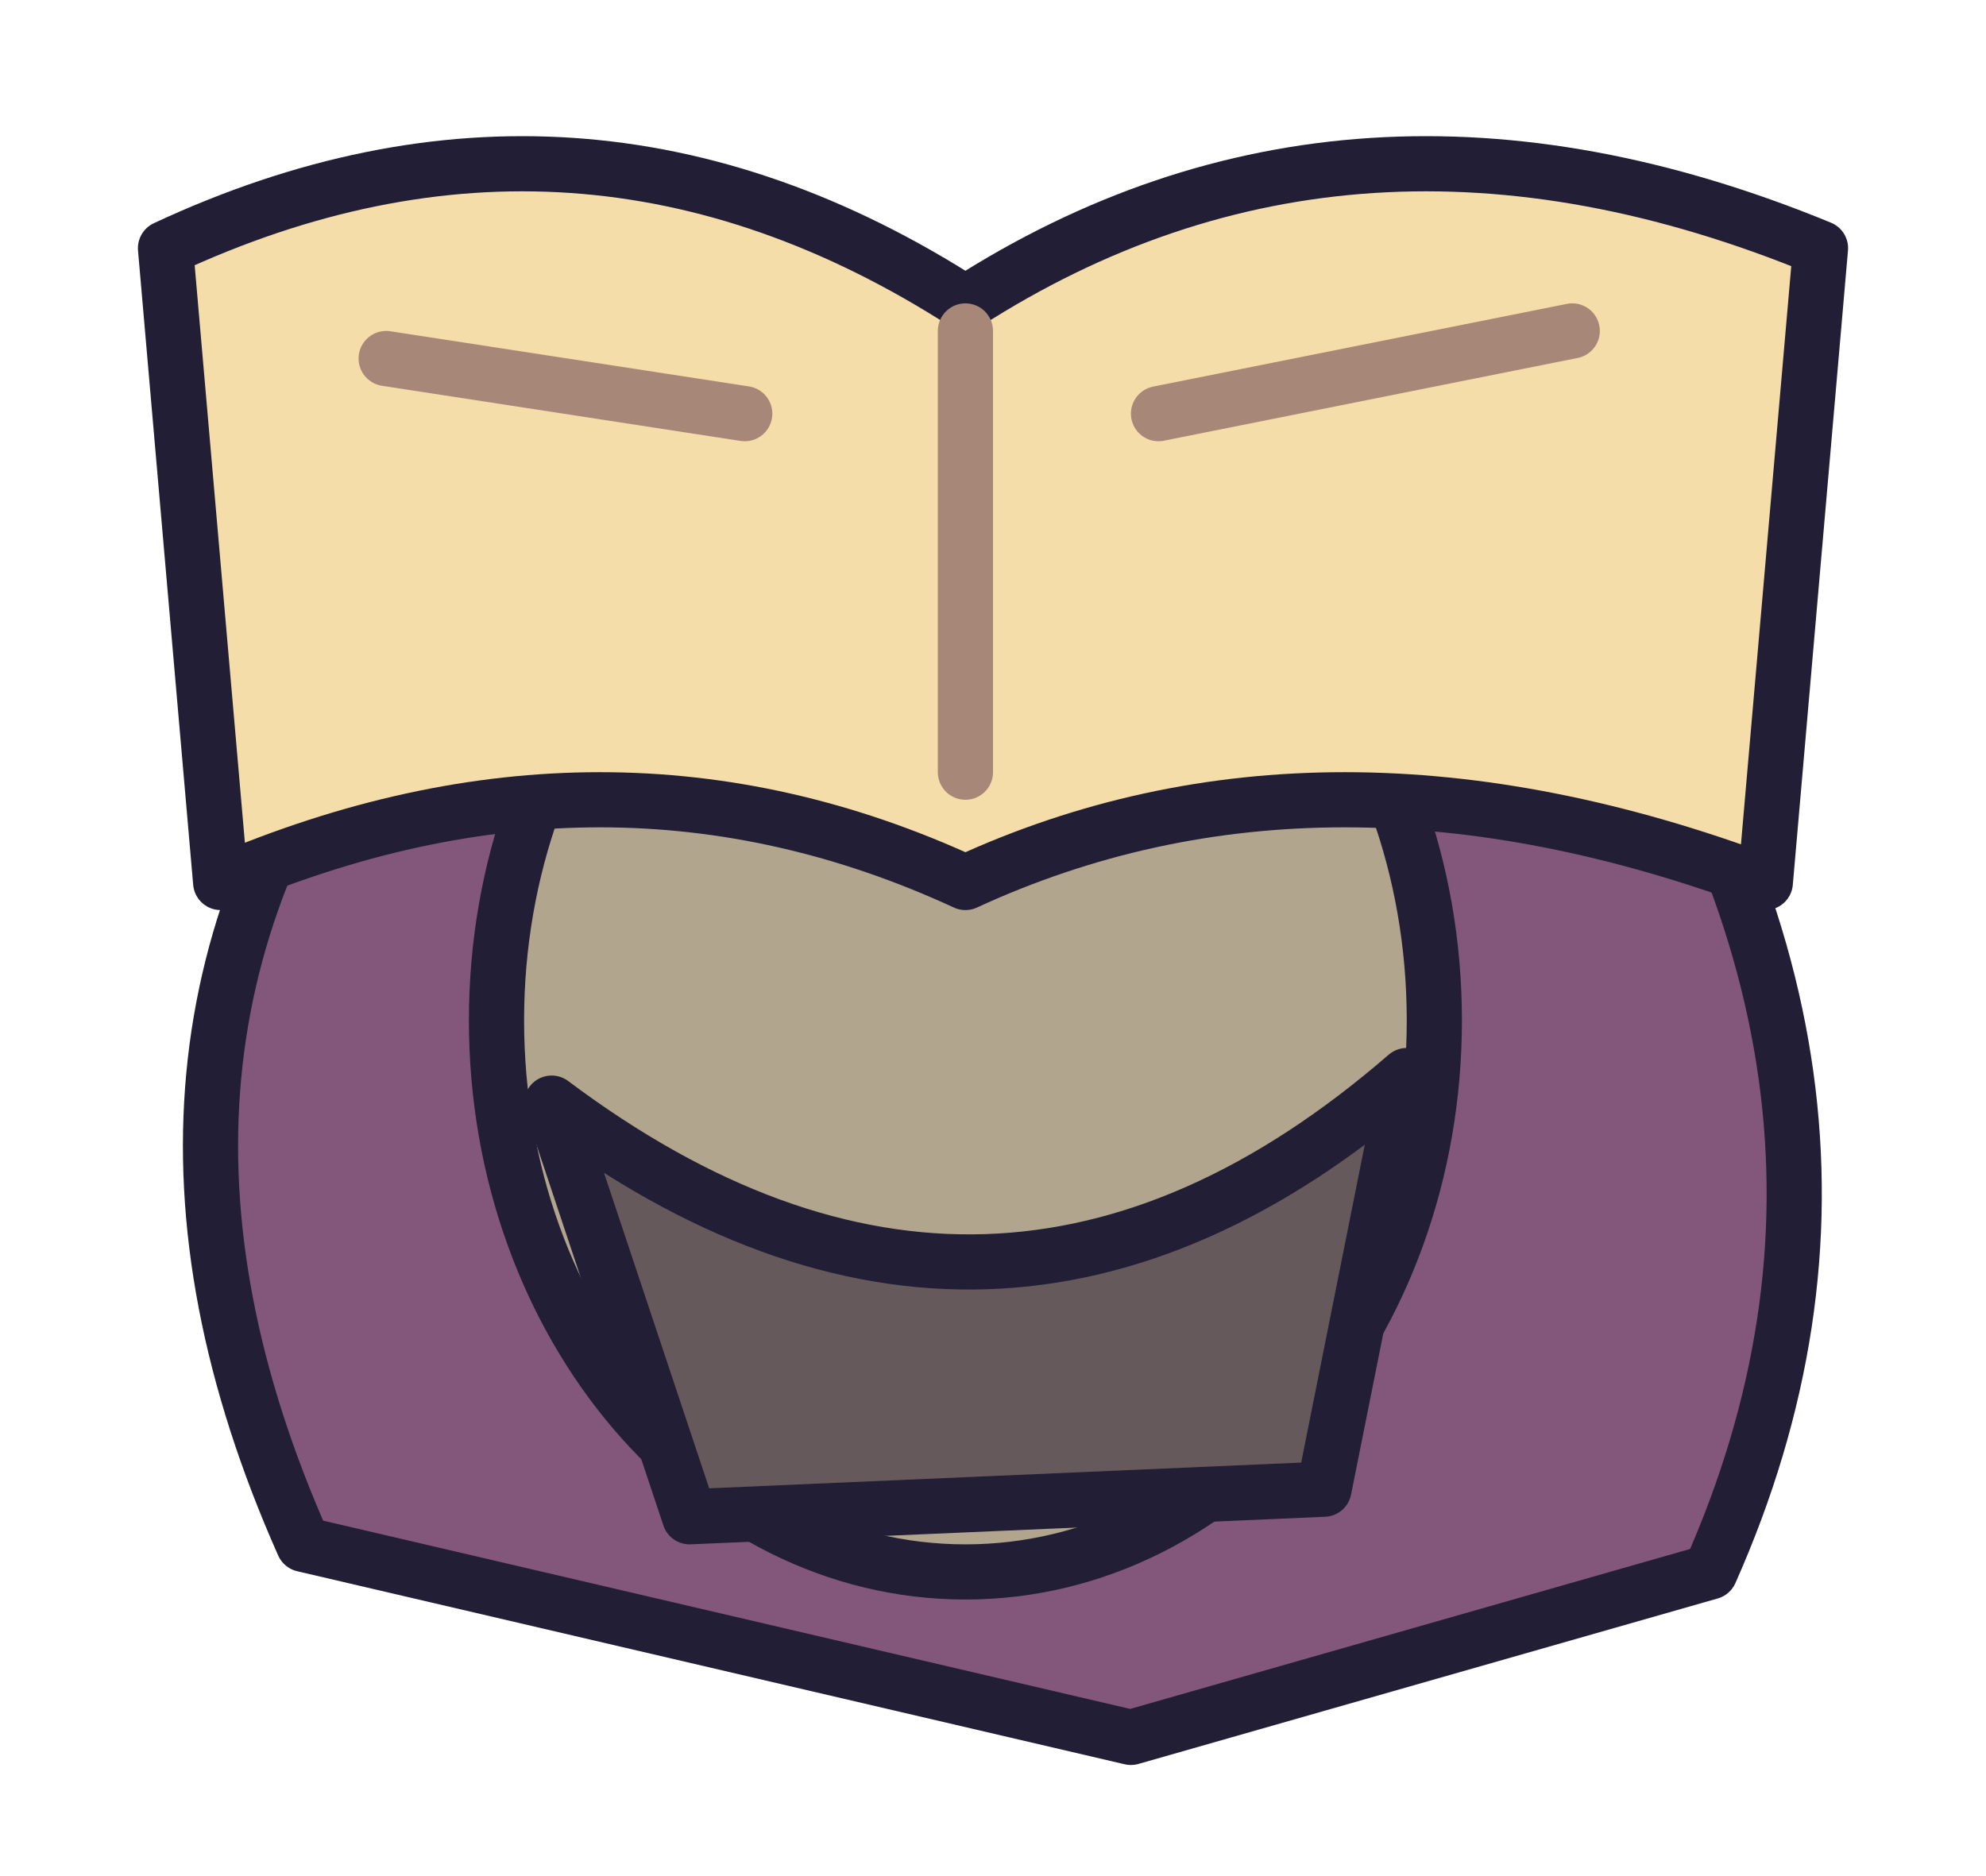
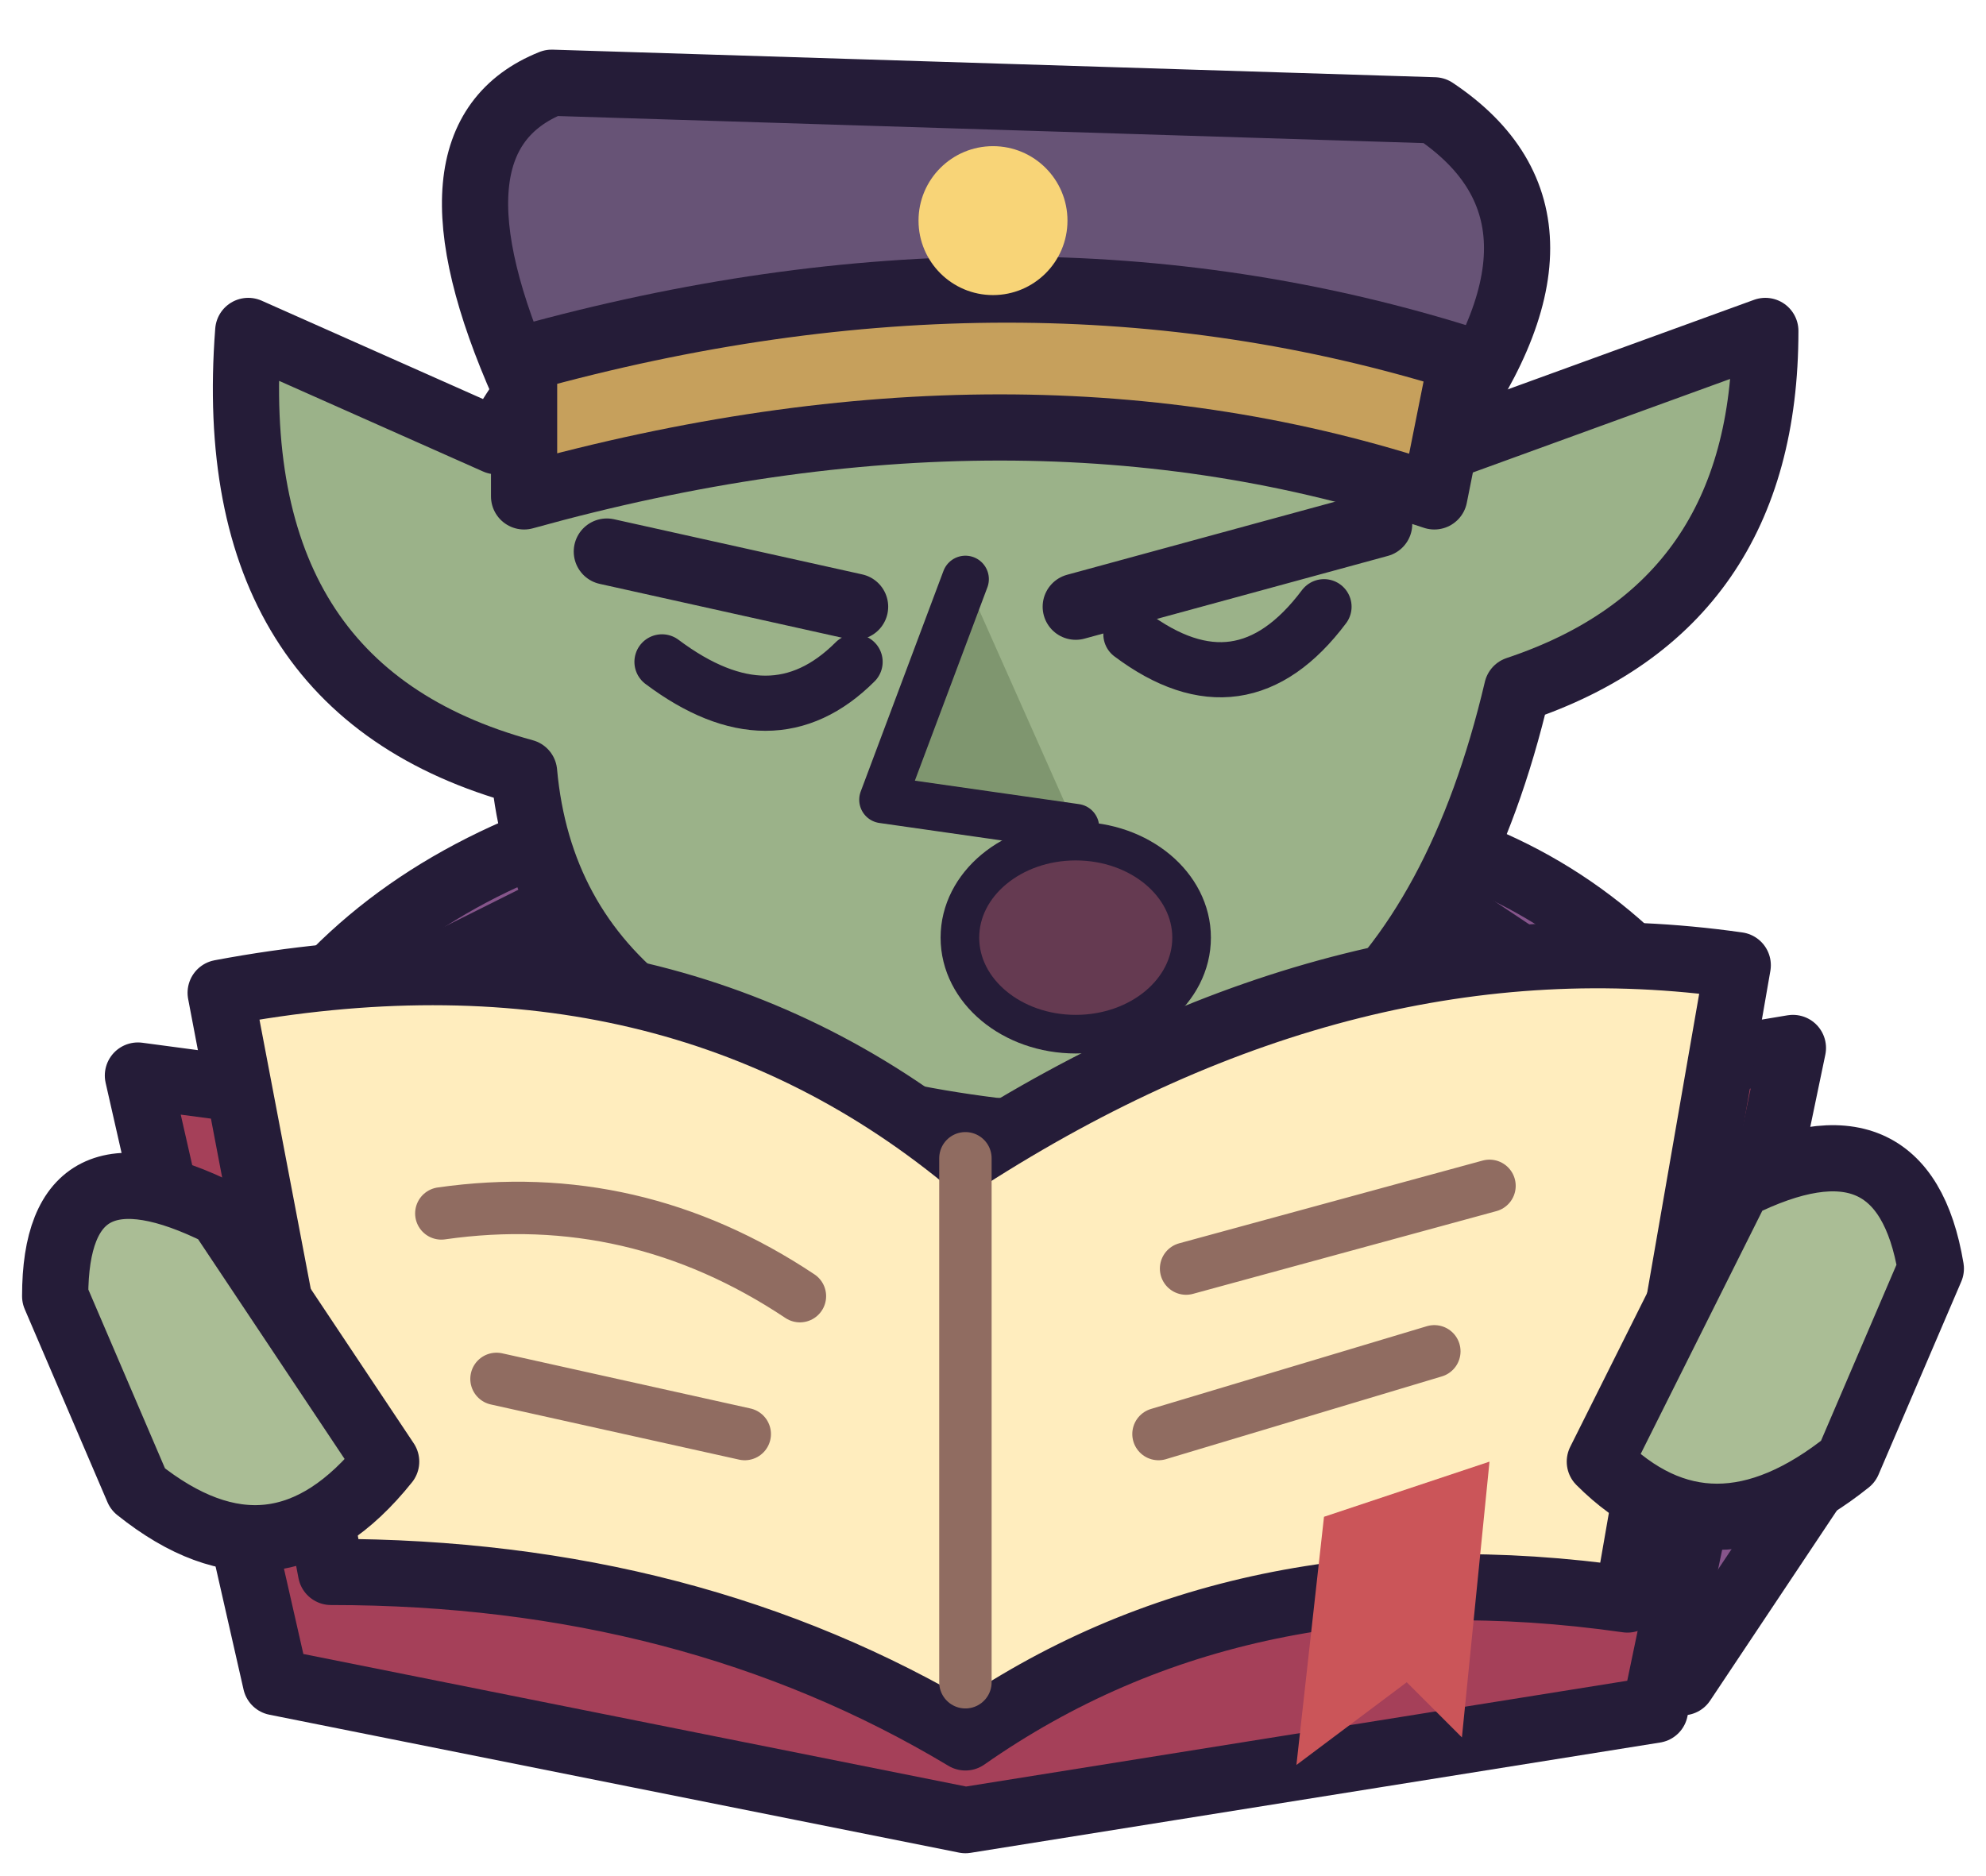
<svg xmlns="http://www.w3.org/2000/svg" width="72" height="68" viewBox="0 0 72 68">
-   <path d="M11 56q-8 -18 3 -32l43 -3q13 18 5 36l-21 6Z" fill="#83567b" stroke="#211e35" stroke-width="2" stroke-linejoin="round" stroke-linecap="round" />
-   <ellipse cx="35" cy="37" rx="17" ry="20" fill="#b1a58d" stroke="#211e35" stroke-width="2" />
-   <path d="M20 40q16 12 31 -1l-3 15 -23 1Z" fill="#65595c" stroke="#211e35" stroke-width="2" stroke-linejoin="round" stroke-linecap="round" />
-   <path d="M6 9q15 -7 29 2 14 -9 31 -2l-2 23q-16 -6 -29 0 -13 -6 -27 0Z" fill="#f5ddaa" stroke="#211e35" stroke-width="2" stroke-linejoin="round" stroke-linecap="round" />
-   <path d="M35 12v16m-21 -15 13 2m15 0 15 -3" fill="none" stroke="#a78777" stroke-width="2" stroke-linejoin="round" stroke-linecap="round" />
+   <g stroke="#251c38" stroke-width="2.4" stroke-linejoin="round" stroke-linecap="round">
+     <path d="M6 53q0-18 15-23l14 7 15-7q14 3 17 22l-6 9H14z" fill="#86558b" />
+     <path d="m16 35 10-5 9 11-9 8zm41 1-9-6-11 12 9 7z" fill="#ddb760" />
+     <path d="M18 16 9 12q-1 13 10 16 1 11 17 13 15 1 19-16 9-3 9-13l-11 4Q49 5 35 7 23 7 18 16Z" fill="#9bb289" />
+     <path d="M19 14q-4-9 1-11l32 1q6 4 0 12-15-5-33 0Z" fill="#675376" />
+     <path d="M19 13q18-5 34 0l-1 5q-15-5-33 0Z" fill="#c6a05c" />
+     <circle cx="36" cy="8" r="2.7" fill="#f8d477" stroke="none" />
+     <path d="m22 20 9 2m8 0 11-3" fill="none" />
+     <path d="M24 24q4 3 7 0m10-1q4 3 7-1" fill="none" stroke-width="2" />
+     <path d="m35 21-3 8 7 1" fill="#7f966f" stroke-width="1.7" />
+     <ellipse cx="39" cy="34" rx="4.2" ry="3.5" fill="#653a51" stroke-width="1.4" />
+     <path d="m5 39 30 4 30-5-5 24-25 4-25-5z" fill="#a54059" />
+     <path d="M8 36q16-3 27 6 14-9 28-7l-4 23q-14-2-24 5-10-6-23-6Z" fill="#ffedbe" />
+     <path d="m35 42 0 19m-19-17q7-1 13 3m-11 3 9 2m16-6 11-3m-12 9 10-3" fill="none" stroke="#906c61" stroke-width="1.9" />
+     <path d="M8 44q-6-3-6 3l3 7q5 4 9-1zm55-1q6-3 7 3l-3 7q-5 4-9 0Z" fill="#aabd95" />
+     <path d="m48 55-1 9 4-3 2 2 1-10" fill="#cb5559" stroke="none" />
+   </g>
</svg>
